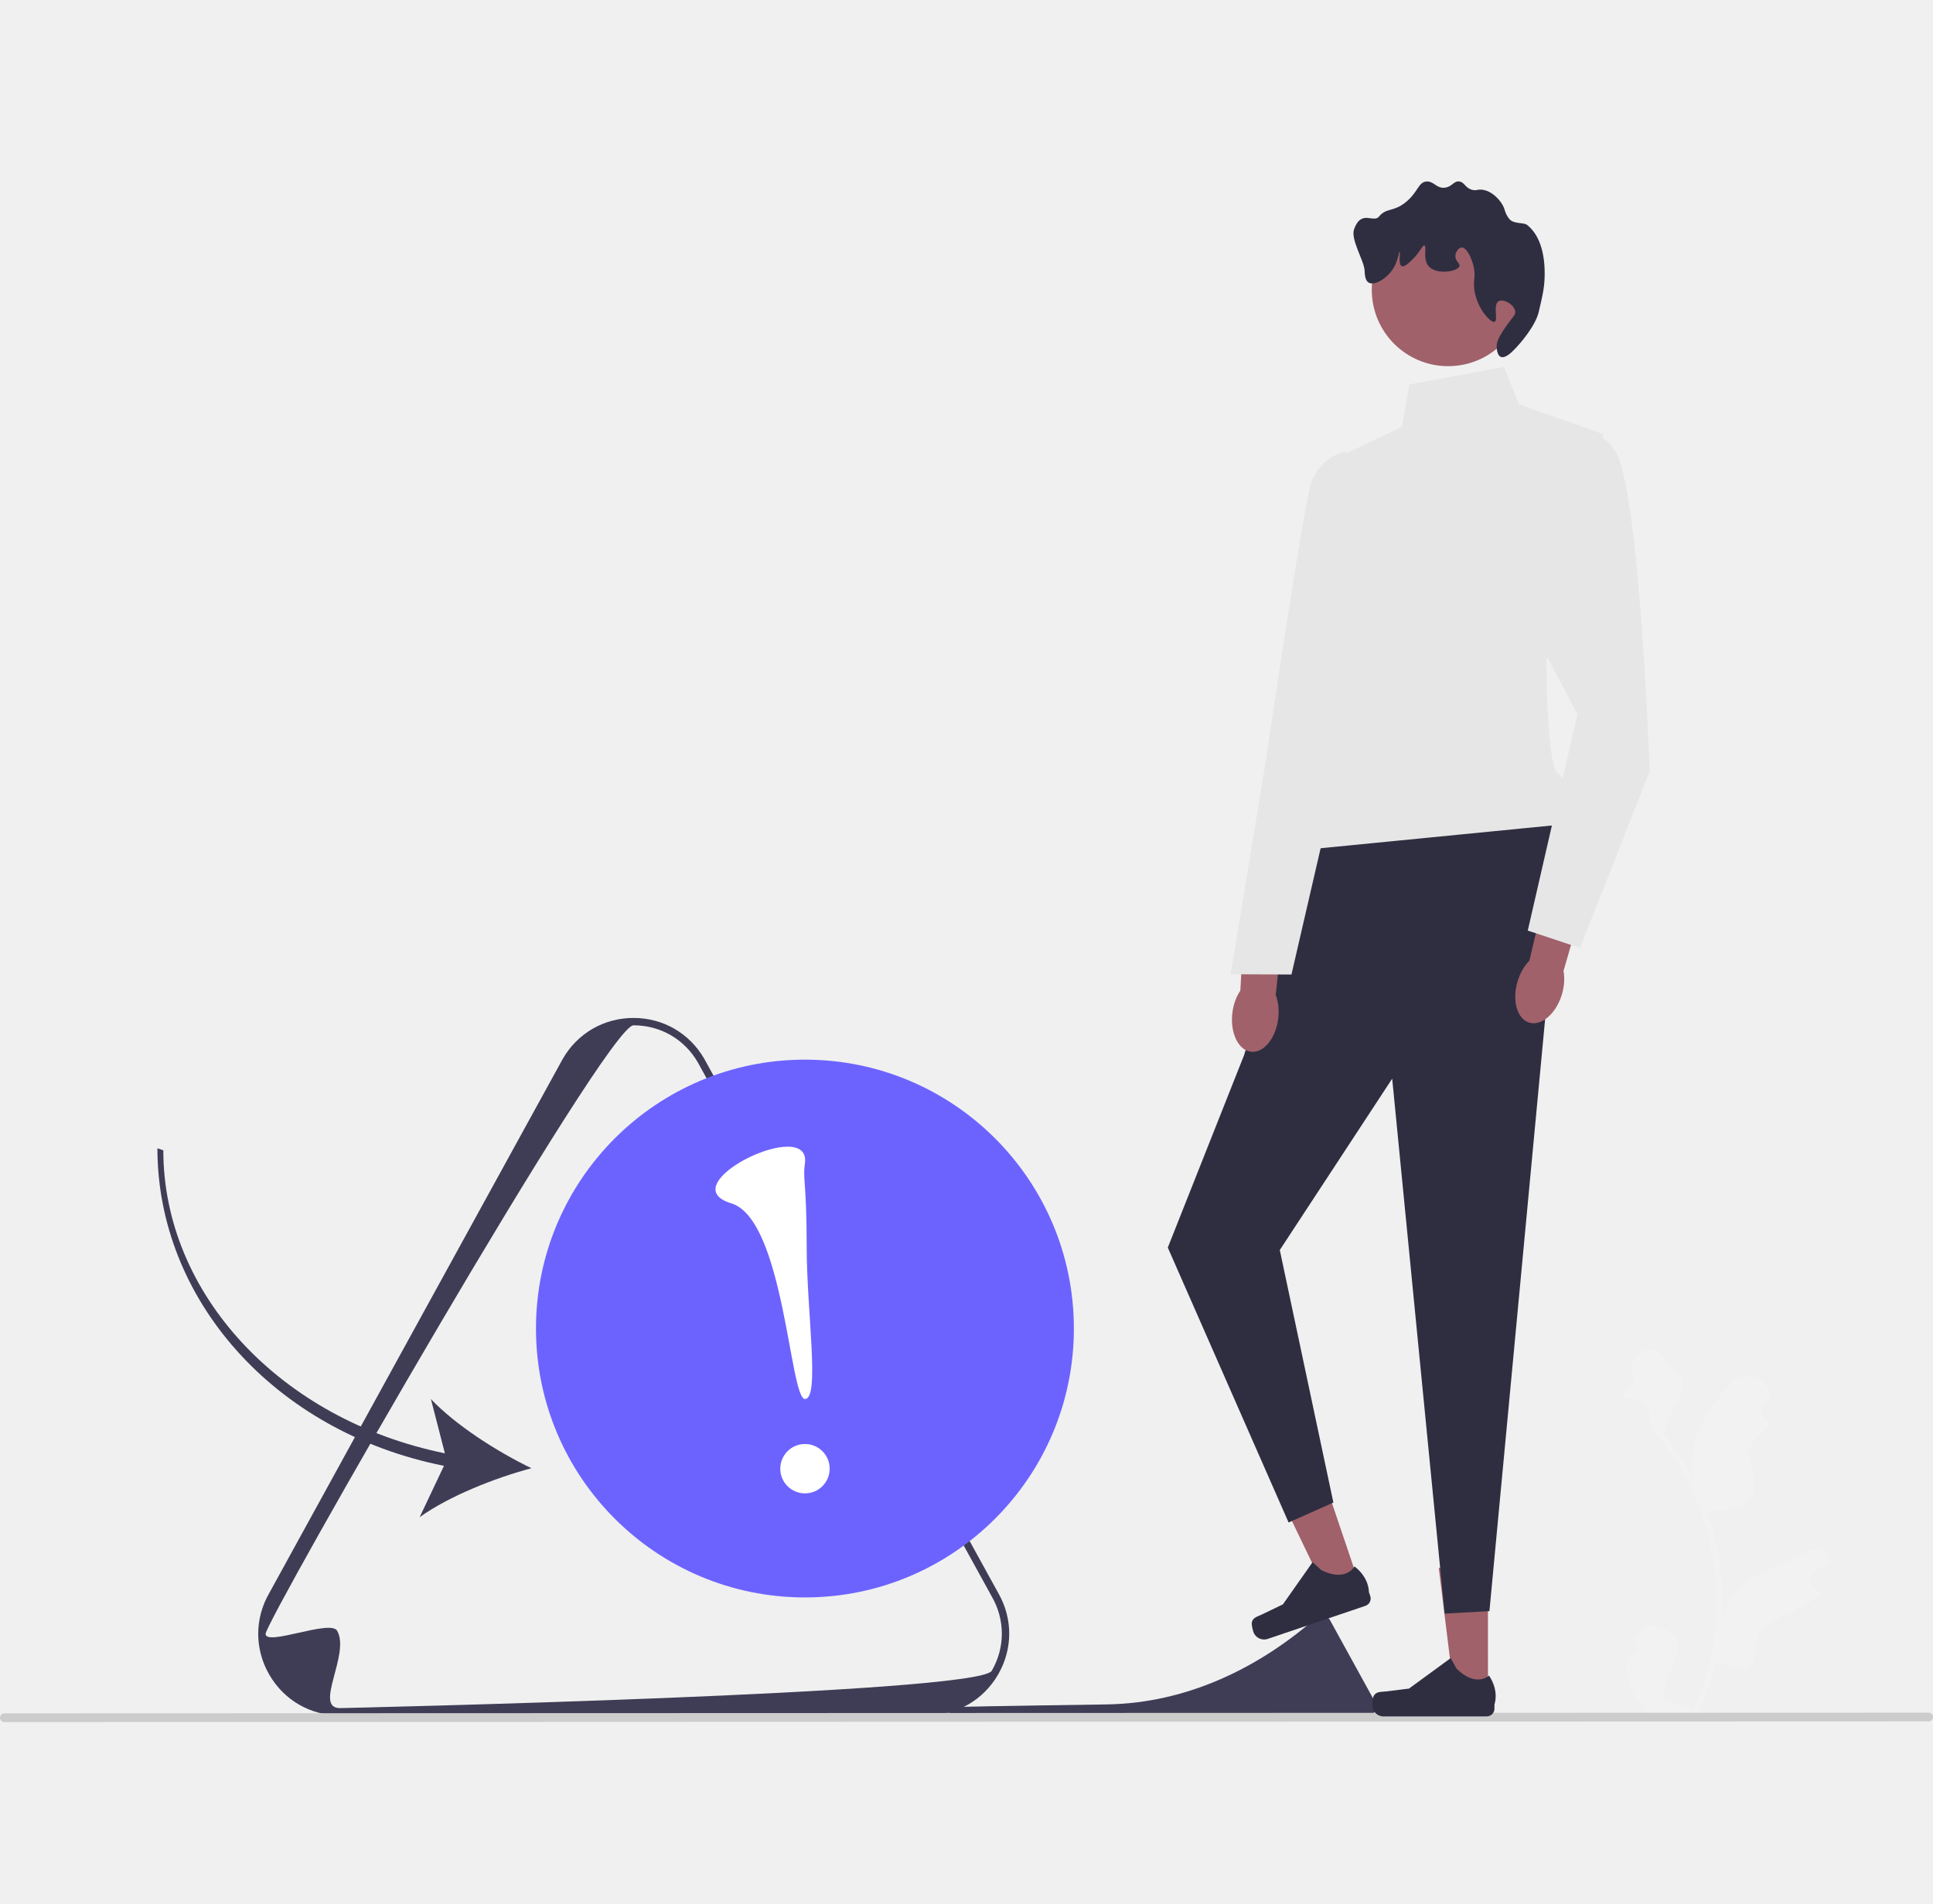
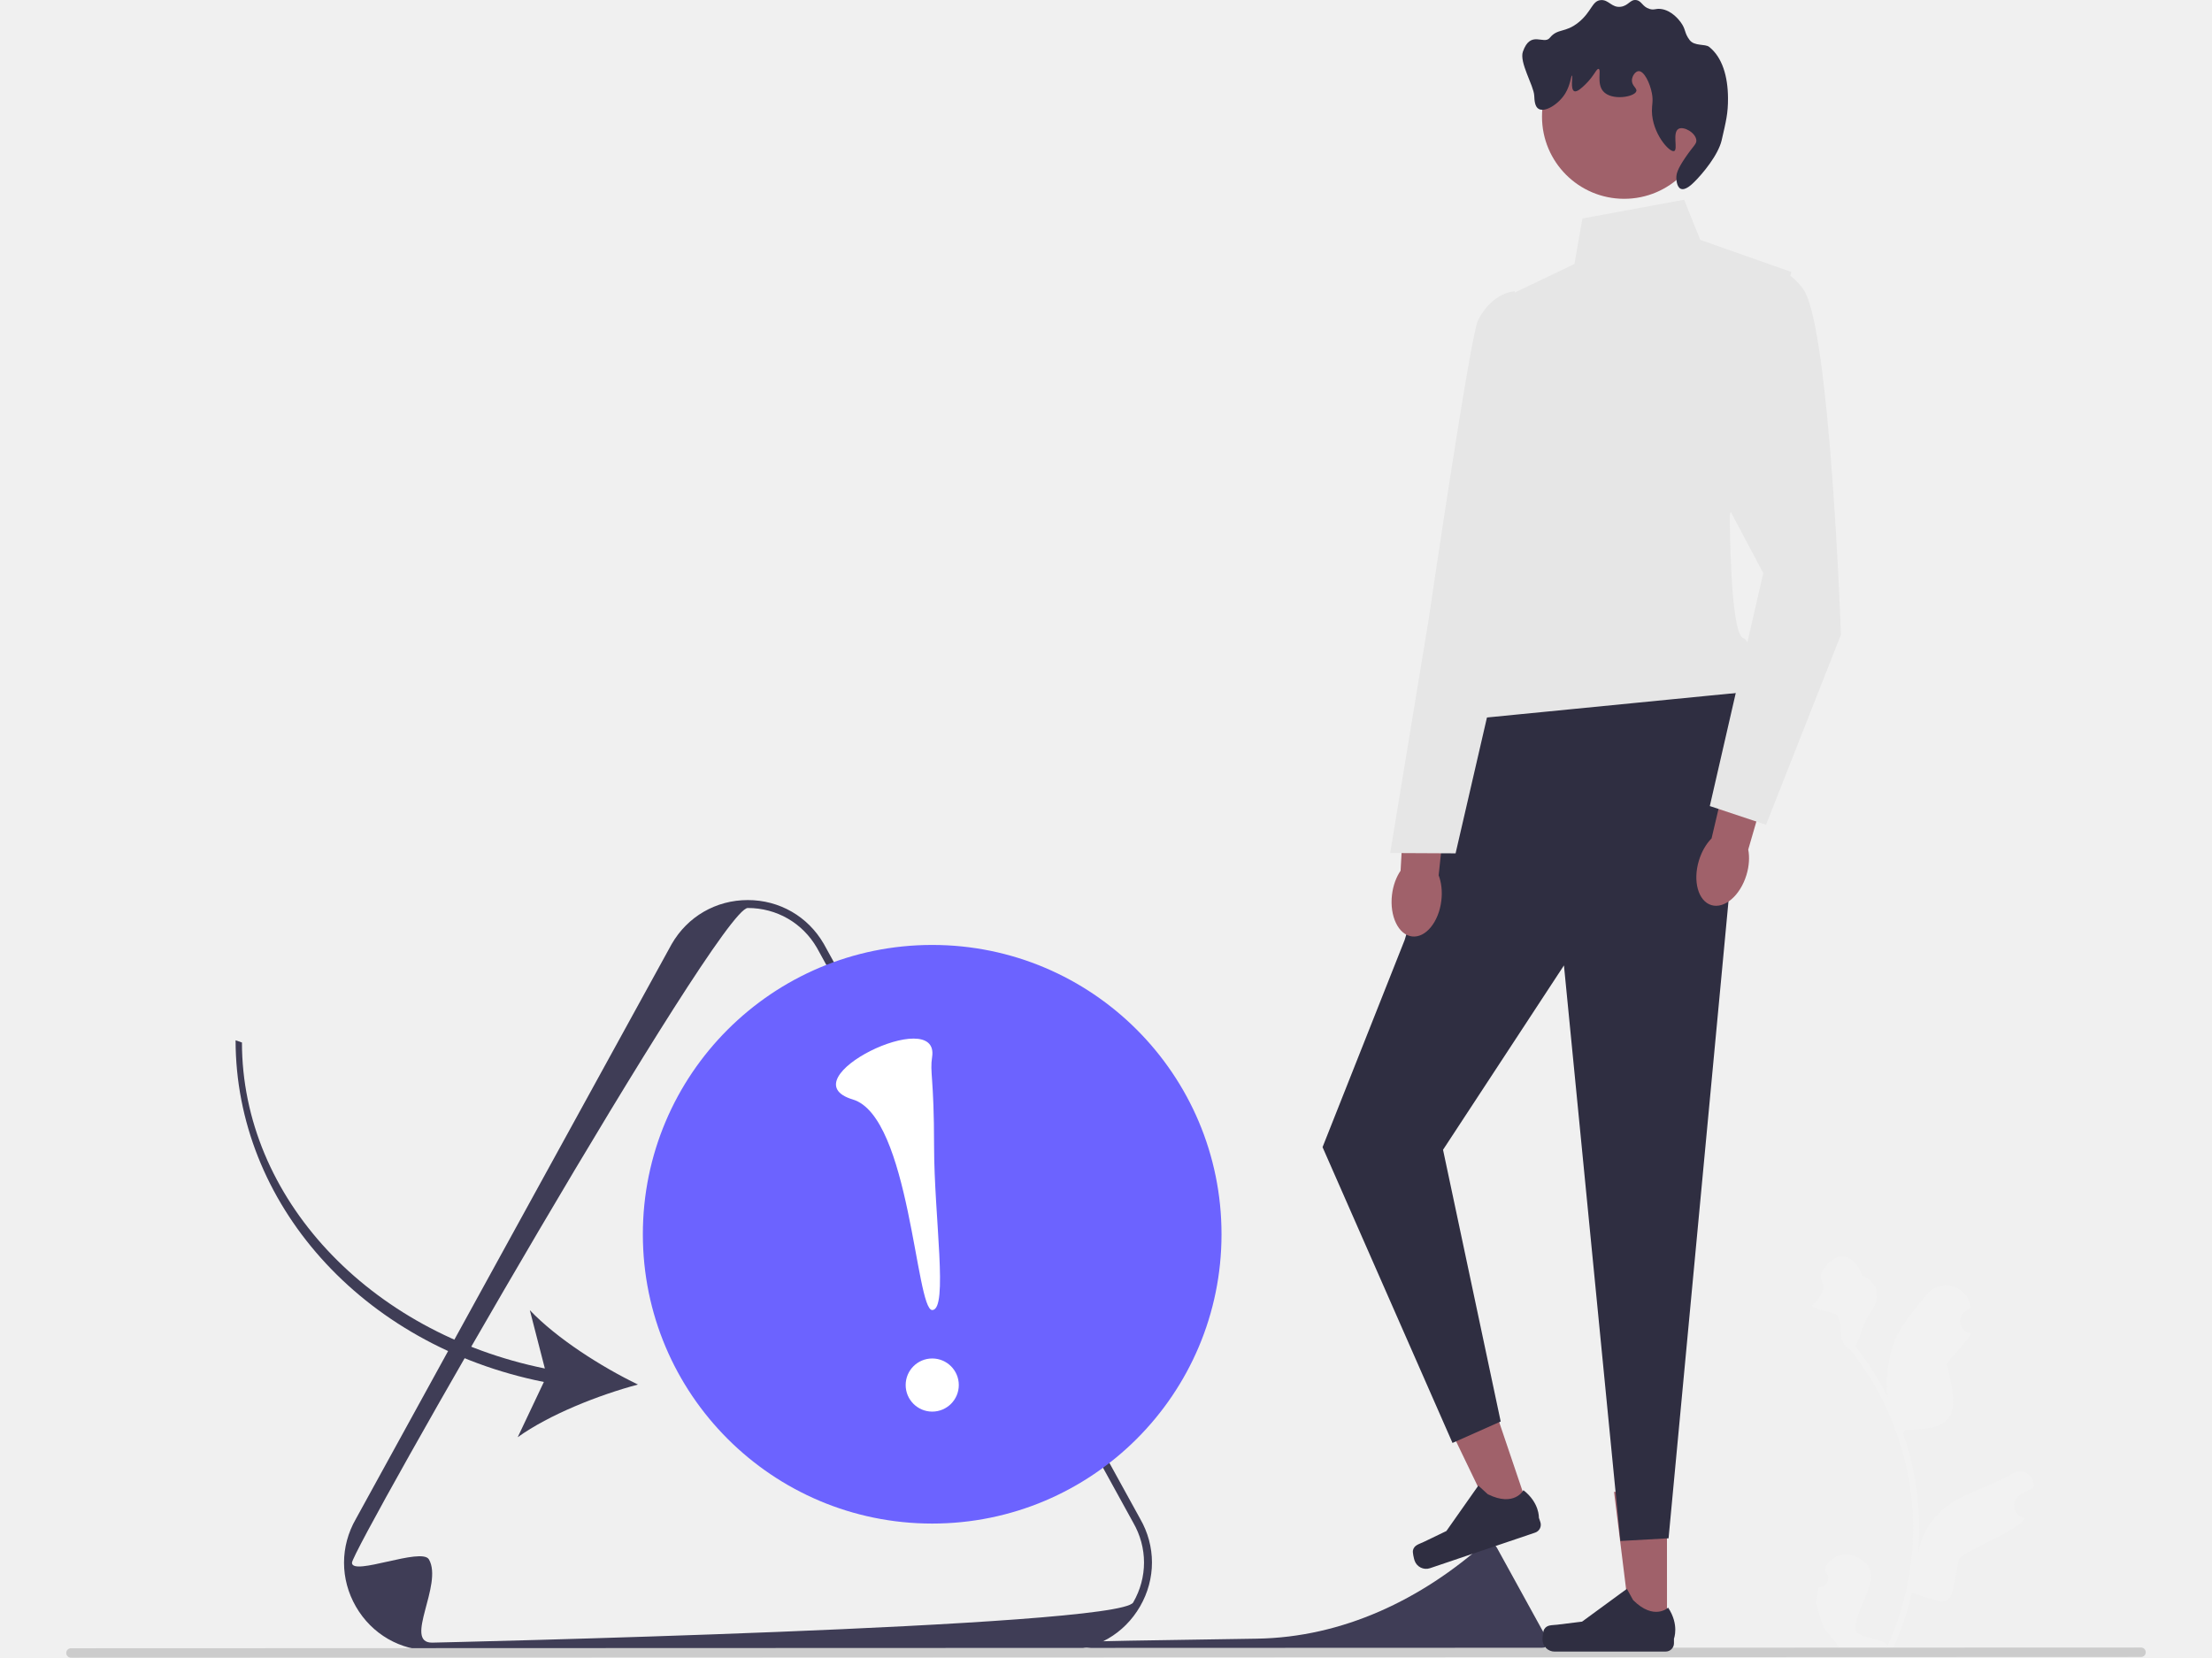
- <svg xmlns="http://www.w3.org/2000/svg" width="424.67" height="418.271" viewBox="0 0 524.67 418.271">
+ <svg xmlns="http://www.w3.org/2000/svg" width="424.67" height="318.271" viewBox="0 0 524.67 418.271">
  <path d="M442.174,400.477c2.066,.129,3.207-2.438,1.643-3.934l-.156-.618c.02-.049,.041-.099,.062-.148,1.232-2.94,4.625-4.332,7.571-3.114,9.314,3.851-.52,12.7,.22,18.688,.259,2.067,8.355,2.18,7.897,4.209,4.305-9.412,6.568-19.689,6.565-30.023-.001-2.597-.144-5.193-.435-7.783-.24-2.118-.57-4.224-.997-6.31-2.31-11.276-7.306-22.016-14.511-30.985-3.463-1.891-1.351-4.85-3.096-8.395-.627-1.279-6.218-1.307-6.451-2.709,.25,.033,3.864-3.721,2.671-5.577-.786-1.221-.541-2.776,.468-3.82,.099-.102,.192-.21,.278-.326,2.981-4.044,7.09-3.34,9.237,2.154,4.583,2.311,4.629,6.146,1.818,9.836-1.788,2.347-2.033,5.523-3.601,8.036,.162,.207,.33,.407,.491,.613,2.962,3.797,5.525,7.878,7.685,12.166-.612-4.766,.287-10.508,1.821-14.21,1.759-4.248,5.07-7.822,7.969-11.497,3.463-4.389,10.51-2.397,11.123,3.16,.006,.053,.012,.107,.017,.16-.429,.242-.849,.499-1.259,.771-2.339,1.548-1.528,5.174,1.244,5.601l.063,.01c-.154,1.544-5.633,6.407-6.02,7.912,3.705,14.308,.933,16.198-10.466,16.437l-.598,.852c1.08,3.106,1.95,6.286,2.602,9.507,.615,2.99,1.042,6.013,1.282,9.048,.298,3.83,.274,7.679-.048,11.503l.019-.136c.819-4.211,3.104-8.146,6.423-10.872,4.944-4.064,11.931-5.563,17.265-8.83,2.568-1.573,5.86,.457,5.412,3.435l-.022,.143c-.794,.323-1.569,.698-2.318,1.118-.429,.242-.85,.5-1.26,.772-2.339,1.548-1.528,5.175,1.245,5.6l.063,.01c.045,.006,.084,.013,.129,.019-1.362,3.236-14.336,7.801-16.711,10.392-2.31,12.498-1.175,12.126-11.811,8.49h-.006c-1.161,5.064-2.858,10.012-5.039,14.728l-18.02,.006c-.065-.2-.123-.407-.181-.607,1.666,.103,3.346,.005,4.986-.299-1.338-1.64-2.675-3.293-4.013-4.933-.032-.032-.058-.065-.084-.097l-.02-.025-1.855-6.107c.146-1.355,.385-2.698,.71-4.021l0-0v0Z" fill="#f2f2f2" />
  <path d="M251.744,416.42l-159.457,.055c-8.011,.003-15.186-4.137-19.194-11.073-2.004-3.469-3.006-7.273-3.008-11.079-.001-3.805,.999-7.611,3-11.081l79.678-145.049c4.003-6.939,11.176-11.083,19.187-11.086s15.186,4.136,19.195,11.073l79.788,145.012c1.999,3.459,2.999,7.26,2.999,11.063-0,3.803-1,7.609-3.002,11.079-4.003,6.939-11.176,11.083-19.187,11.086h0Zm-179.655-22.099c-0,3.464,17.595-4,19.418-.845,3.646,6.31-6.509,21.002,.779,21,0,0,173.27-3.828,176.912-10.141,1.821-3.156,2.731-6.619,2.729-10.081s-.914-6.924-2.737-10.079l-79.788-145.012c-3.636-6.292-10.164-10.058-17.452-10.055-7.285,.003-99.861,161.749-99.861,165.213h0Z" fill="#3f3d56" />
  <path d="M253.515,414.419c-1.999,4.001,91.614,2.771,92.721,2.771,0,0,26.312-.581,26.865-1.54,.276-.479,.415-1.005,.414-1.531s-.139-1.051-.416-1.53l-12.116-22.021c-.552-.956-1.543-1.527-2.65-1.527-.046,0-.114,.041-.202,.119-16.163,14.444-36.083,23.992-57.757,24.315-23.047,.343-46.732,.69-46.859,.944h0Z" fill="#3f3d56" />
  <path d="M0,417.081c0,.66,.53,1.19,1.19,1.19l522.29-.181c.66-0,1.19-.53,1.19-1.19-0-.66-.53-1.19-1.19-1.19l-522.29,.181c-.66,0-1.19,.53-1.19,1.19Z" fill="#ccc" />
  <g>
    <polygon points="403.878 411.305 394.833 411.308 390.518 376.422 403.867 376.418 403.878 411.305" fill="#a0616a" />
    <path d="M372.889,411.111h0c-.281,.474-.43,2.005-.429,2.557h0c.001,1.695,1.375,3.069,3.071,3.069l28.01-.01c1.157-0,2.094-.938,2.094-2.095l-0-1.166s1.384-3.505-1.47-7.824c0,0-3.544,3.384-8.844-1.912l-1.563-2.83-11.307,8.275-6.268,.774c-1.371,.169-2.587-.025-3.292,1.163h-0Z" fill="#2f2e41" />
  </g>
  <g>
    <polygon points="369.197 381.468 360.63 384.366 345.369 352.7 358.014 348.421 369.197 381.468" fill="#a0616a" />
    <path d="M339.779,391.208h0c-.115,.54,.235,2.037,.412,2.56h0c.544,1.606,2.286,2.467,3.892,1.924l26.532-8.98c1.096-.371,1.683-1.56,1.312-2.655l-.374-1.105s.189-3.764-3.898-6.942c0,0-2.274,4.341-8.991,1.021l-2.387-2.18-8.061,11.46-5.69,2.741c-1.245,.6-2.459,.805-2.747,2.156l-0,0Z" fill="#2f2e41" />
  </g>
  <polygon points="355.226 179.09 337.683 237.191 316.972 289.452 349.761 364.086 361.918 358.677 347.371 290.117 377.878 243.594 392.114 388.826 404.273 388.147 420.763 212.843 423.114 174.676 355.226 179.09" fill="#2f2e41" />
  <path d="M408.21,50.385l-25.668,4.738-2.023,11.485-15.534,7.436-8.077,84.443s-13.504,17.568-2.694,22.969l68.901-6.779s3.373-12.49-.005-13.675-3.388-31.02-3.388-31.02l15.516-61.366-22.97-8.098-4.057-10.131Z" fill="#e6e6e6" />
  <circle cx="393.07" cy="29.436" r="20.728" fill="#a0616a" />
  <path d="M406.796,32.512c-1.654,.905-.085,5.229-1.118,5.602-1.195,.432-5.552-4.527-5.606-10.082-.016-1.681,.371-2.488-.002-4.482-.487-2.607-1.98-5.683-3.363-5.601-.82,.048-1.62,1.207-1.68,2.241-.084,1.449,1.324,2.02,1.121,2.801-.386,1.487-6.298,2.514-8.403,.003-1.65-1.968-.385-5.425-1.122-5.602-.544-.13-1.128,1.772-3.36,3.923-.841,.81-2.092,2.015-2.8,1.682-1.024-.482-.28-3.876-.562-3.921-.233-.037-.379,2.349-1.679,4.482-1.67,2.741-5.114,4.854-6.721,3.924-.985-.57-1.062-2.156-1.122-3.361-.124-2.538-3.813-8.376-2.859-11.092,1.942-5.526,5.27-1.631,6.775-3.475,2.038-2.497,3.866-1.154,7.281-3.924,3.337-2.706,3.366-5.425,5.6-5.604,2.012-.161,2.728,1.985,5.042,1.679,1.961-.26,2.387-1.924,3.921-1.682,1.404,.222,1.496,1.688,3.362,2.24,1.191,.352,1.453-.157,2.801-.001,2.806,.326,4.69,2.881,5.043,3.359,1.361,1.845,.833,2.623,2.242,4.481,1.216,1.602,3.909,.922,4.922,1.722,3.309,2.614,4.731,7.435,4.76,12.93,.02,3.843-.481,5.785-1.599,10.636-.849,3.683-4.782,8.443-6.95,10.566-.582,.57-2.214,2.167-3.361,1.682-1.087-.46-1.12-2.528-1.121-2.801-.005-.939,.245-2.101,2.239-5.043,2.094-3.09,2.926-3.443,2.799-4.483-.224-1.838-3.164-3.521-4.483-2.799h0Z" fill="#2f2e41" />
  <g>
    <path d="M334.495,225.76c-.645,5.403,1.619,10.115,5.057,10.526s6.748-3.636,7.393-9.039c.282-2.365,.007-4.598-.68-6.395l2.446-22.927-10.783-.919-1.267,22.699c-1.091,1.585-1.884,3.69-2.166,6.055h0Z" fill="#a0616a" />
    <path d="M365.491,73.498s-5.587,.079-9.286,7.304c-1.966,3.839-12.482,75.628-12.482,75.628l-9.687,58.808,16.502,.083,12.859-55.693,10.817-32.301-8.723-53.829Z" fill="#e6e6e6" />
  </g>
  <path d="M411.93,217.13c-1.58,5.207-.175,10.242,3.138,11.248s7.28-2.4,8.86-7.606c.692-2.279,.811-4.525,.449-6.415l6.419-22.145-10.456-2.791-5.218,22.127c-1.351,1.37-2.5,3.304-3.192,5.583v-0Z" fill="#a0616a" />
  <path d="M423.416,69.632s8.104-6.082,14.863,3.372c6.758,9.455,9.487,87.139,9.487,87.139l-18.898,47.968-14.188-4.724,13.49-58.775-23.659-44.576,18.904-30.405h-0Z" fill="#e6e6e6" />
  <g>
    <circle cx="218.48" cy="311.431" r="73" fill="#6c63ff" />
    <g>
      <circle cx="218.493" cy="349.479" r="6.703" fill="#fff" />
      <path d="M218.464,266.681c-.616,4.091,.487,4.947,.494,22.585,.006,17.638,3.666,41.286-.471,41.287s-5.65-48.803-20.017-53.122c-16.891-5.078,21.988-23.994,19.995-10.75Z" fill="#fff" />
    </g>
  </g>
  <path d="M120.503,348.702l-6.595,13.935c7.973-5.717,20.427-10.646,30.338-13.286-9.234-4.46-20.533-11.652-27.284-18.772l3.793,14.724c-44.474-9.059-76.411-43.177-76.425-82.259l-1.606-.553c.014,40.823,31.51,76.961,77.779,86.21Z" fill="#3f3d56" />
</svg>
